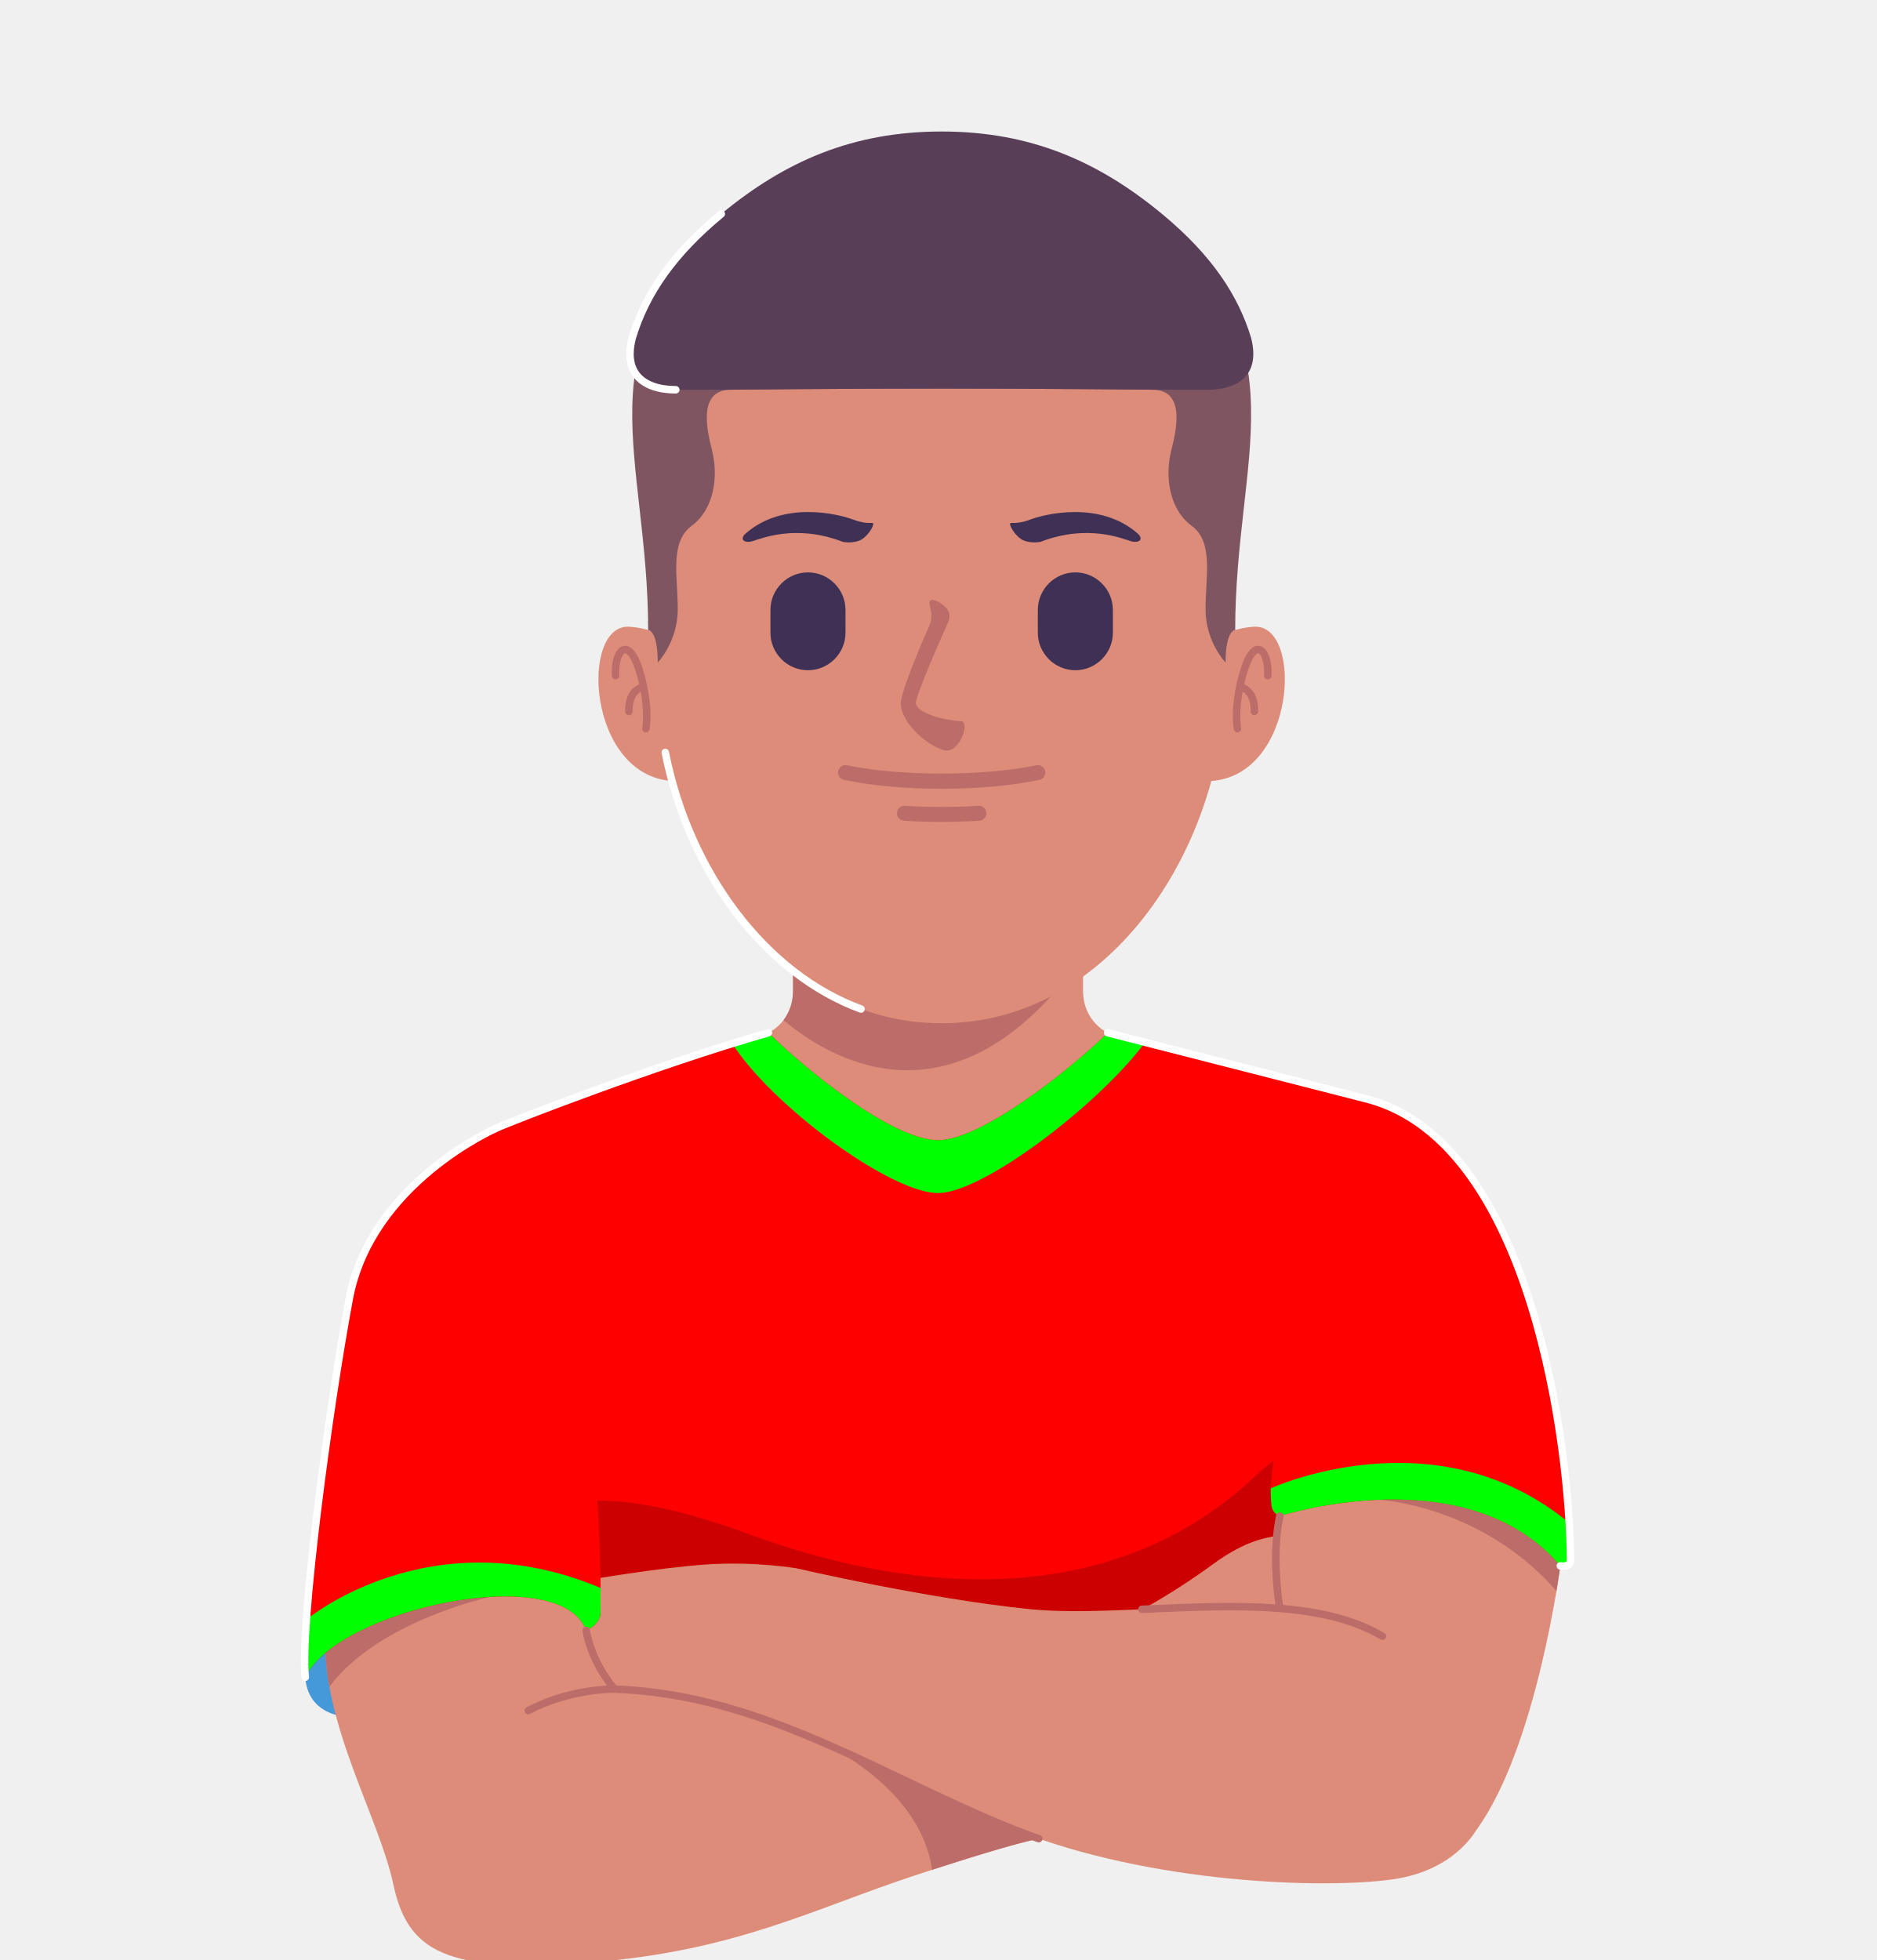
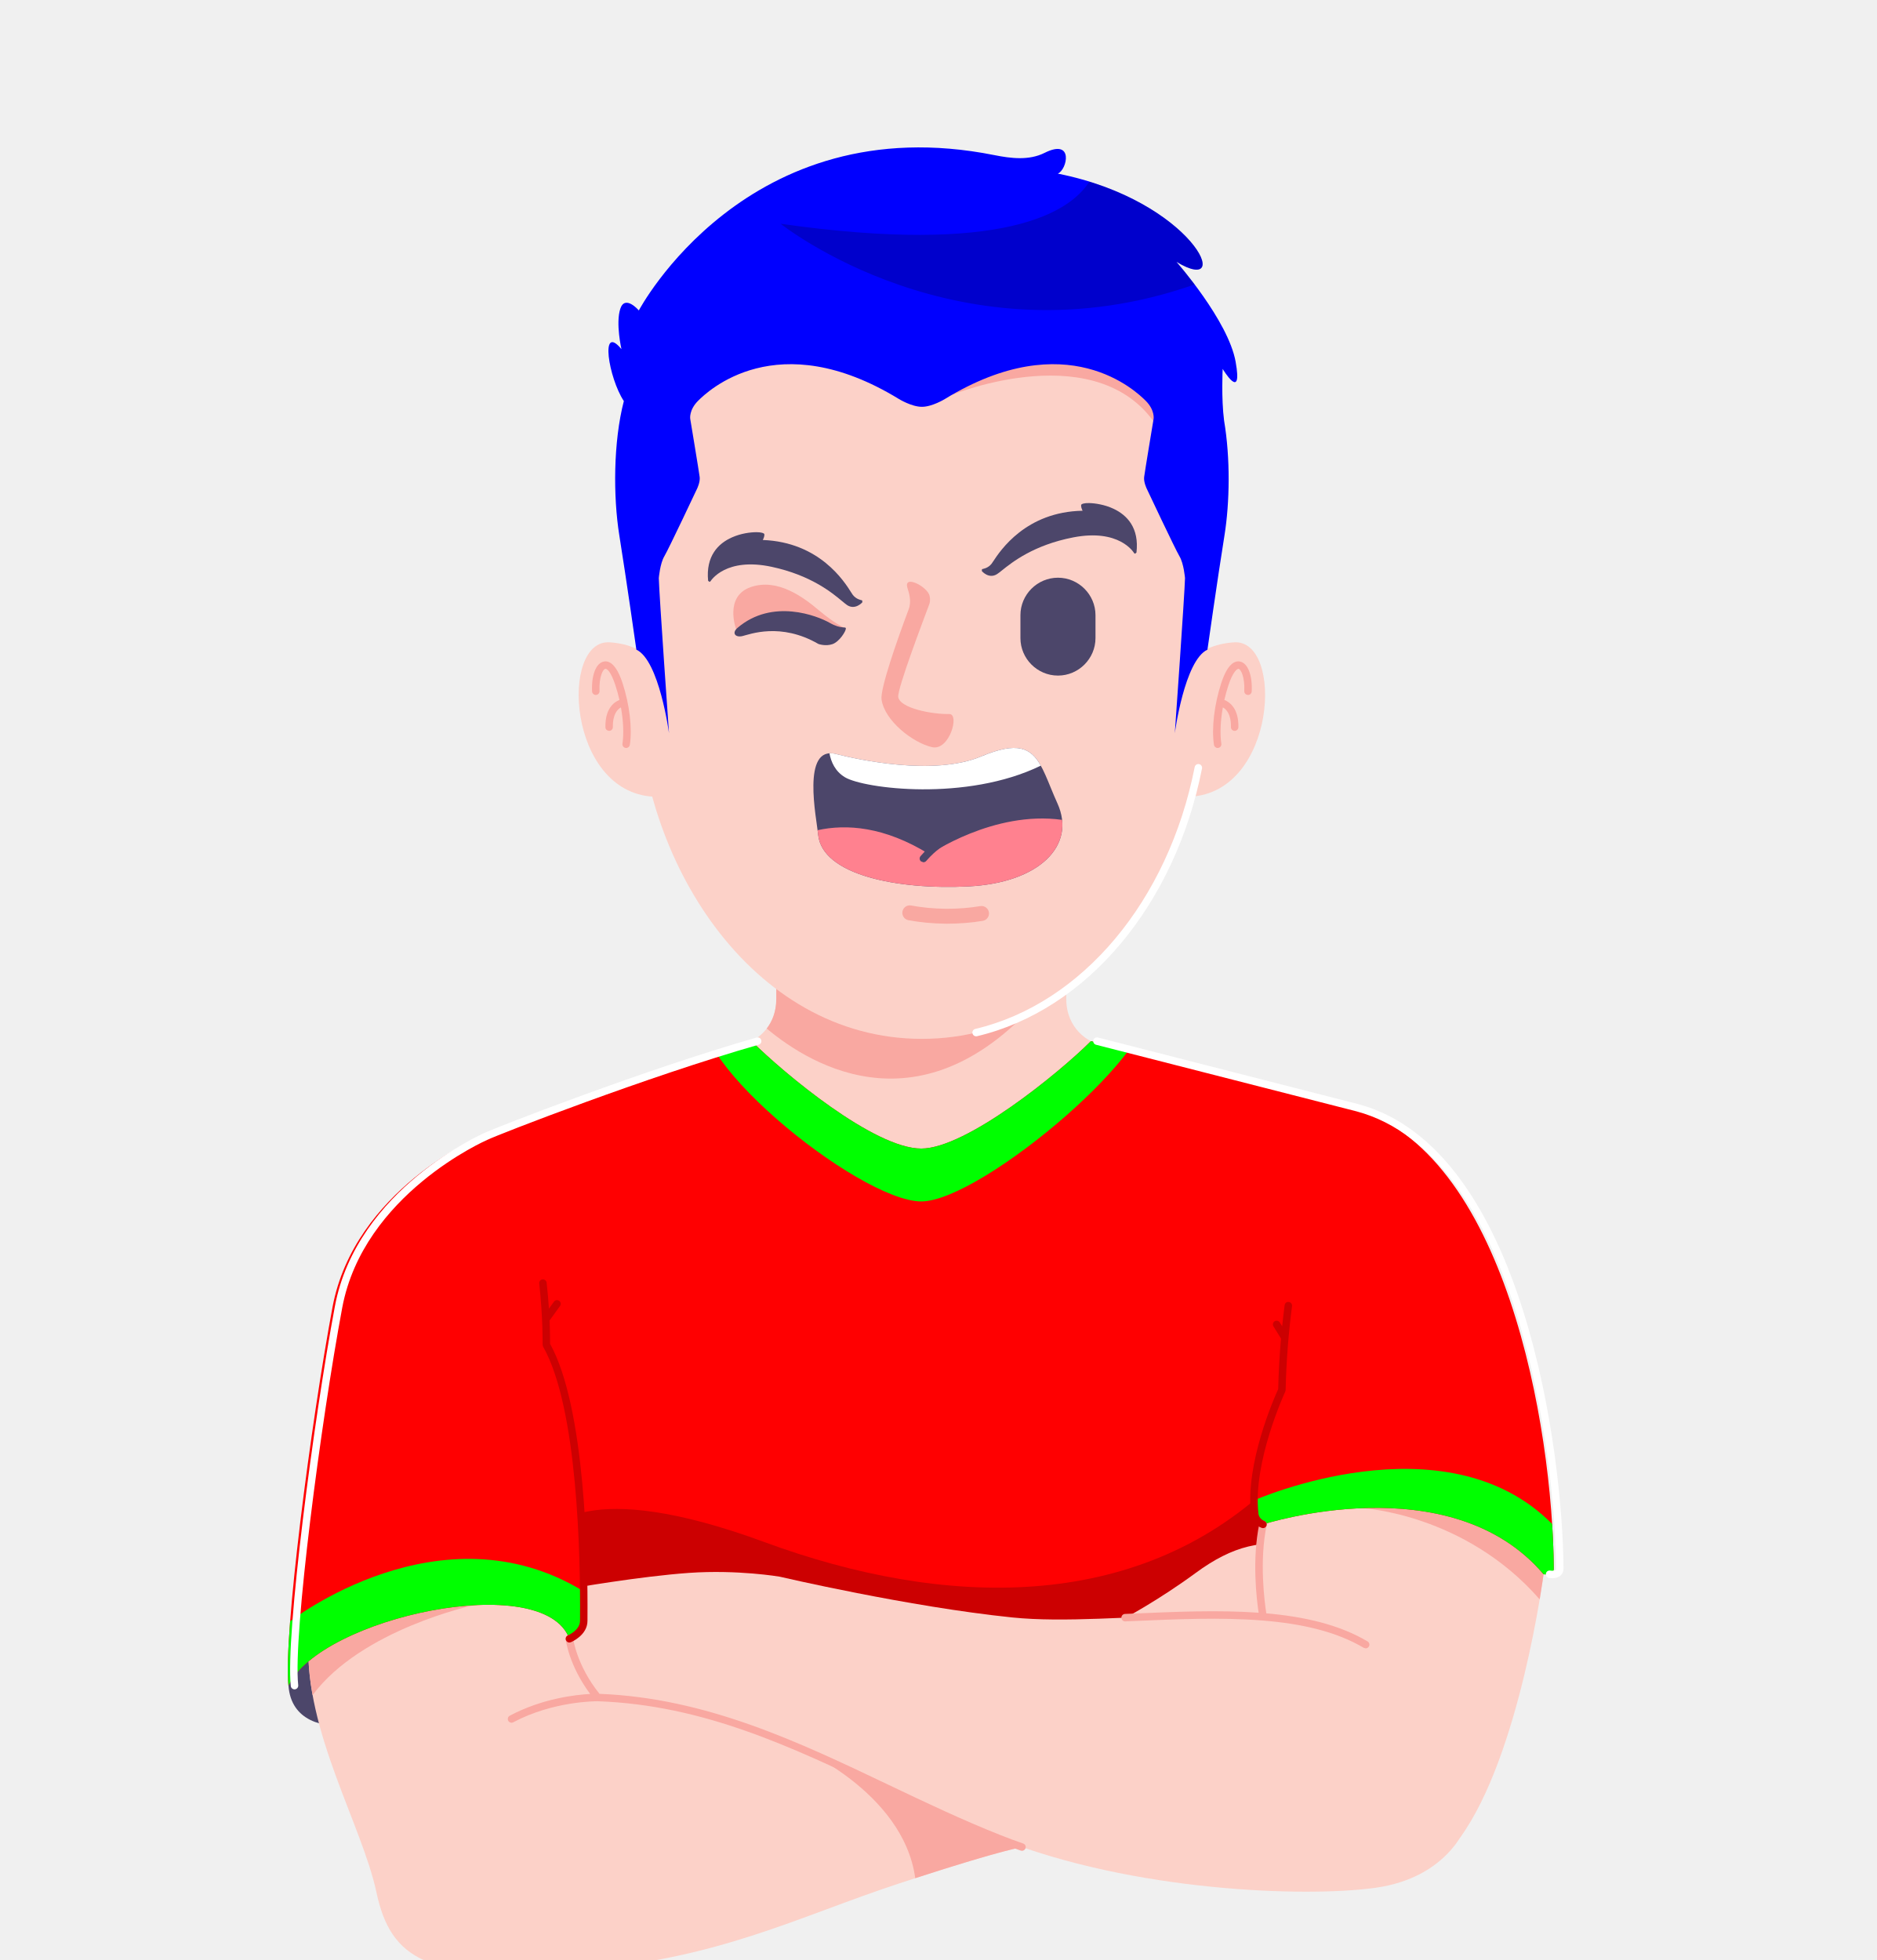
<svg xmlns="http://www.w3.org/2000/svg" width="224" height="234" viewBox="0 0 224 234" fill="none">
  <g clip-path="url(#clip0_1_1358)">
-     <path fill-rule="evenodd" clip-rule="evenodd" d="M94.677 143.292H129.295V126.677C131.427 125.969 133.675 125.108 133.675 125.108L132.239 123.299C132.239 123.299 129.295 122.009 129.295 118.248V86.269H94.677V118.248C94.677 122.009 91.732 123.299 91.732 123.299L90.296 125.108C90.296 125.108 92.541 125.969 94.677 126.677V143.292Z" fill="#DD8C79" />
-     <path fill-rule="evenodd" clip-rule="evenodd" d="M94.678 107.952V118.248C94.678 119.847 94.146 120.999 93.534 121.793C98.916 126.316 112.675 134.613 127.015 117.153L105.036 104.295C105.036 104.295 99.295 106.351 94.678 107.952Z" fill="#BC6D69" />
-     <path fill-rule="evenodd" clip-rule="evenodd" d="M43.534 204.993C40.66 205.297 36.743 204.5 36.444 200.243C36.143 195.983 40.522 195.735 40.606 195.867C40.689 195.997 43.716 201.411 43.716 201.523L43.534 204.993Z" fill="#4599D9" />
-     <path fill-rule="evenodd" clip-rule="evenodd" d="M59.279 134.677C60.656 134.011 78.59 127.048 91.732 123.299C95.57 127.128 106.354 136.124 111.984 136.124C117.348 136.124 128.402 127.128 132.239 123.299L163.339 131.253V193.032L162.31 204.865H64.18L59.279 134.677Z" fill="#FF0001" />
-     <path fill-rule="evenodd" clip-rule="evenodd" d="M75.689 204.865H64.18L62.693 183.573C63.347 182.395 63.758 181.68 63.758 181.68C63.758 181.68 67.629 175.139 89.214 183.095C110.803 191.051 133.53 191.487 149.654 176.4C165.775 161.316 163.042 195.445 162.099 195.445C161.156 195.445 121.556 200.163 116.464 201.105C113.422 201.667 92.466 203.847 75.689 204.865Z" fill="#CC0001" />
-     <path fill-rule="evenodd" clip-rule="evenodd" d="M95.084 187.236C95.084 187.236 90.079 186.377 84.263 186.783C78.448 187.189 70.2 188.631 70.2 188.631L67.27 193.545L70.336 203.1C70.336 203.1 73.716 204.588 75.383 203.461C77.049 202.333 95.579 192.373 95.084 187.236Z" fill="#DD8C79" />
-     <path fill-rule="evenodd" clip-rule="evenodd" d="M69.978 194.652C69.978 194.652 70.381 198.056 73.354 201.66L81.74 199.225L109.867 200.937L124.042 219.528C124.042 219.528 121.766 219.777 109.418 223.836C97.066 227.891 87.87 232.941 70.47 234.292C53.072 235.647 48.654 232.941 46.941 224.916C45.228 216.893 38.378 205.716 38.828 194.988C39.278 184.259 56.677 184.169 56.677 184.169C56.677 184.169 70.289 186.241 69.978 194.652Z" fill="#DD8C79" />
-     <path fill-rule="evenodd" clip-rule="evenodd" d="M111.651 203.277L124.042 219.528C124.042 219.528 121.995 219.753 111.267 223.232C109.832 212.804 96.983 207.492 96.983 207.492L110.18 202.933C110.683 203.045 111.172 203.16 111.651 203.277Z" fill="#BC6D69" />
-     <path fill-rule="evenodd" clip-rule="evenodd" d="M39.322 201.376C38.937 199.247 38.739 197.108 38.828 194.988C39.156 187.163 48.498 184.997 53.532 184.397L58.516 190.647C58.516 190.647 45.149 193.527 39.322 201.376Z" fill="#BC6D69" />
-     <path fill-rule="evenodd" clip-rule="evenodd" d="M133.124 194.085L136.382 192.127C136.382 192.127 140.335 190.028 144.752 186.783C149.171 183.537 152.866 182.636 157.555 183.717C162.243 184.8 163.339 190.3 163.339 190.3C163.339 190.3 160.17 198.412 157.284 197.06C154.399 195.707 133.124 194.085 133.124 194.085Z" fill="#DD8C79" />
-     <path fill-rule="evenodd" clip-rule="evenodd" d="M186.273 186.944C186.273 186.944 183.475 208.472 176.331 218.363L152.792 192.035C152.792 192.035 151.704 186.111 152.781 180.996C153.86 175.876 153.86 175.876 153.86 175.876C153.86 175.876 174.775 172.18 175.765 172.72C176.757 173.264 186.224 181.376 186.273 186.944Z" fill="#DD8C79" />
-     <path fill-rule="evenodd" clip-rule="evenodd" d="M186.274 186.944C186.274 186.944 186.126 188.079 185.812 189.943C176.858 179.691 164.64 179.056 164.64 179.056L168.462 173.472C172.255 172.907 175.396 172.519 175.766 172.72C176.758 173.264 186.224 181.376 186.274 186.944Z" fill="#BC6D69" />
-     <path fill-rule="evenodd" clip-rule="evenodd" d="M187.492 186.224C187.38 169.381 181.718 136.193 163.339 131.253C163.339 131.253 155.579 142.409 155.036 164.948C155.036 164.948 151.071 173.423 151.792 179.732C151.792 179.732 151.836 180.633 152.782 180.996C152.782 180.996 175.094 173.783 186.274 186.944C186.274 186.944 187.512 187.192 187.492 186.224Z" fill="#FF0001" />
-     <path fill-rule="evenodd" clip-rule="evenodd" d="M187.492 186.224C187.482 184.863 187.438 183.389 187.352 181.836C171.404 168.629 151.73 177.68 151.708 177.691C151.691 178.388 151.716 179.072 151.792 179.732C151.792 179.732 151.836 180.633 152.782 180.996C152.782 180.996 175.094 173.783 186.272 186.944C186.272 186.944 187.512 187.192 187.492 186.224Z" fill="#00FF00" />
-     <path fill-rule="evenodd" clip-rule="evenodd" d="M59.279 134.677C59.279 134.677 44.316 141.068 41.7 155.043C39.087 169.015 35.813 194.381 36.444 200.243C40.279 192.103 66.922 186.339 69.978 194.652C69.978 194.652 71.691 193.953 71.691 192.511C71.691 191.068 72.092 168.116 67.225 159.553C67.225 159.553 67.588 139.545 59.279 134.677Z" fill="#FF0001" />
-     <path fill-rule="evenodd" clip-rule="evenodd" d="M36.581 193.363C36.362 196.453 36.297 198.877 36.444 200.243C40.279 192.103 66.922 186.339 69.978 194.652C69.978 194.652 71.691 193.953 71.691 192.511C71.691 192.235 71.704 191.175 71.694 189.584C51.345 181.008 36.592 193.355 36.581 193.363Z" fill="#00FF00" />
-     <path fill-rule="evenodd" clip-rule="evenodd" d="M95.084 187.236C95.084 187.236 110.498 190.84 122.848 192.105C135.198 193.365 154.402 189.039 165.039 195.349C175.678 201.66 177.842 209.863 177.842 213.56C177.842 217.256 174.594 223.207 166.211 224.379C157.827 225.551 137.274 224.829 121.315 218.517C105.359 212.207 91.295 202.289 73.354 201.66L95.084 187.236Z" fill="#DD8C79" />
-     <path d="M165.039 195.795L164.811 195.732C161.501 193.769 157.364 192.852 152.836 192.477L152.675 192.464C147.796 192.072 142.472 192.307 137.241 192.536L136.341 192.576C136.044 192.56 135.887 192.395 135.875 192.149C135.865 191.901 136.056 191.696 136.303 191.684L137.203 191.647C142.292 191.424 147.465 191.196 152.259 191.54C152.016 189.915 151.447 185.175 152.347 180.901C152.396 180.664 152.632 180.508 152.875 180.557C153.115 180.611 153.268 180.847 153.219 181.087C152.317 185.364 152.968 190.287 153.172 191.611C157.719 192.008 161.885 192.959 165.265 194.965C165.476 195.092 165.547 195.365 165.421 195.576C165.339 195.716 165.191 195.795 165.039 195.795ZM124.011 219.961L123.864 219.939C122.948 219.62 122.041 219.284 121.151 218.931C116.537 217.108 112.024 214.953 107.657 212.871C96.529 207.563 86.019 202.552 73.344 202.105C73.215 202.087 68.081 202.063 63.278 204.617C63.064 204.732 62.792 204.653 62.676 204.433C62.56 204.217 62.643 203.947 62.86 203.832C66.731 201.775 70.714 201.331 72.459 201.236C69.934 197.849 69.552 194.839 69.537 194.704C69.507 194.459 69.681 194.239 69.925 194.209C70.161 194.168 70.391 194.355 70.42 194.599C70.423 194.631 70.84 197.829 73.573 201.221C86.348 201.723 97.375 206.981 108.041 212.067C112.393 214.144 116.893 216.289 121.479 218.104C122.359 218.452 123.252 218.781 124.156 219.096C124.388 219.176 124.511 219.431 124.432 219.663C124.367 219.847 124.196 219.961 124.011 219.961Z" fill="#BC6D69" />
-     <path fill-rule="evenodd" clip-rule="evenodd" d="M87.415 124.588C89.024 127.097 91.662 129.916 94.678 132.557C100.706 137.847 108.23 142.436 111.984 142.436C115.62 142.436 123.099 137.624 129.295 132.18C132.239 129.595 134.894 126.867 136.708 124.441L132.239 123.299C128.402 127.128 117.348 136.125 111.984 136.125C106.354 136.125 95.57 127.128 91.732 123.299C90.339 123.696 88.891 124.129 87.415 124.588Z" fill="#00FF00" />
-     <path fill-rule="evenodd" clip-rule="evenodd" d="M80.378 93.251C70.058 92.715 69.185 74.423 75.143 74.825C80.107 75.16 81.146 78.324 81.475 79.652C81.803 80.977 80.378 93.251 80.378 93.251Z" fill="#DD8C79" />
-     <path fill-rule="evenodd" clip-rule="evenodd" d="M144.448 93.251C154.77 92.715 155.64 74.423 149.683 74.825C144.722 75.16 143.683 78.324 143.352 79.652C143.024 80.977 144.448 93.251 144.448 93.251Z" fill="#DD8C79" />
-     <path fill-rule="evenodd" clip-rule="evenodd" d="M146.311 57.439V80.849C146.311 100.581 132.863 122.165 112.418 122.165C91.972 122.165 78.522 100.581 78.522 80.849V57.439C78.522 12.896 146.311 12.896 146.311 57.439Z" fill="#DD8C79" />
-     <path fill-rule="evenodd" clip-rule="evenodd" d="M128.375 68.336H128.378C130.84 68.336 132.856 70.352 132.856 72.816V75.54C132.856 78.003 130.84 80.019 128.378 80.019H128.375C125.912 80.019 123.898 78.003 123.898 75.54V72.816C123.898 70.352 125.912 68.336 128.375 68.336Z" fill="#3E3155" />
-     <path fill-rule="evenodd" clip-rule="evenodd" d="M96.459 68.336H96.456C93.992 68.336 91.976 70.352 91.976 72.816V75.54C91.976 78.003 93.992 80.019 96.456 80.019H96.459C98.92 80.019 100.936 78.003 100.936 75.54V72.816C100.936 70.352 98.92 68.336 96.459 68.336Z" fill="#3E3155" />
-     <path fill-rule="evenodd" clip-rule="evenodd" d="M113.323 73.251C113.378 73.557 113.356 73.888 113.252 74.128C112.519 75.805 109.306 82.999 109.336 83.951C109.451 85.177 112.891 86.035 114.734 86.097C115.872 86.139 114.53 90.097 112.668 89.557C110.683 88.985 107.744 86.48 107.53 84.131C107.423 83 109.491 77.98 110.984 74.597C111.367 73.727 111.131 72.844 110.987 72.267C110.62 70.753 113.148 72.24 113.323 73.251Z" fill="#BC6D69" />
-     <path d="M147.723 87.437C147.506 87.437 147.315 87.279 147.282 87.057C146.984 85.072 147.318 82.256 148.148 79.708C148.912 77.368 149.784 77.003 150.378 77.115C151.312 77.287 151.88 78.719 151.791 80.677C151.782 80.925 151.56 81.143 151.326 81.104C151.08 81.092 150.89 80.885 150.902 80.639C150.976 78.973 150.504 78.045 150.219 77.993C150.091 77.933 149.554 78.276 148.996 79.984C148.812 80.545 148.656 81.123 148.526 81.704C149.178 81.965 150.243 82.732 150.199 84.956C150.195 85.201 149.948 85.381 149.746 85.393C149.5 85.389 149.303 85.185 149.307 84.941C149.339 83.393 148.752 82.811 148.346 82.589C148.06 84.188 147.987 85.744 148.164 86.925C148.2 87.169 148.032 87.395 147.79 87.433L147.723 87.437Z" fill="#BC6D69" />
-     <path d="M77.11 87.437L77.043 87.433C76.799 87.395 76.632 87.169 76.67 86.925C76.847 85.744 76.771 84.191 76.488 82.592C76.078 82.816 75.495 83.4 75.524 84.941C75.529 85.185 75.333 85.389 75.088 85.393C74.83 85.389 74.638 85.203 74.633 84.956C74.59 82.732 75.656 81.965 76.308 81.704C76.177 81.123 76.019 80.545 75.837 79.985C75.279 78.276 74.723 77.933 74.614 77.993C74.328 78.045 73.857 78.973 73.931 80.639C73.943 80.885 73.753 81.092 73.505 81.104C73.282 81.133 73.053 80.925 73.042 80.677C72.954 78.719 73.52 77.287 74.454 77.115C75.053 77.003 75.92 77.368 76.684 79.709C77.515 82.256 77.847 85.072 77.549 87.057C77.517 87.279 77.327 87.437 77.11 87.437Z" fill="#BC6D69" />
-     <path d="M112.418 94.172C108.135 94.172 104.099 93.804 100.748 93.105C100.266 93.005 99.956 92.533 100.058 92.053C100.156 91.571 100.626 91.256 101.111 91.363C107.487 92.688 117.346 92.688 123.722 91.363C124.2 91.256 124.675 91.571 124.776 92.053C124.875 92.533 124.567 93.005 124.086 93.105C120.735 93.804 116.698 94.172 112.418 94.172Z" fill="#BC6D69" />
-     <path d="M112.418 98.125C110.894 98.125 109.378 98.076 107.91 97.983C107.418 97.949 107.044 97.527 107.078 97.035C107.11 96.543 107.539 96.167 108.024 96.204C110.888 96.387 113.95 96.387 116.808 96.204C117.295 96.163 117.724 96.543 117.755 97.035C117.787 97.527 117.416 97.949 116.924 97.983C115.456 98.076 113.94 98.125 112.418 98.125Z" fill="#BC6D69" />
-     <path fill-rule="evenodd" clip-rule="evenodd" d="M112.418 17.647C122.679 17.647 130.53 20.987 137.87 26.863C155.694 41.136 147.459 54.341 147.459 75.224C147.459 75.224 146.31 75.173 146.31 79.1C146.31 79.1 143.92 76.636 143.92 72.724C143.92 68.811 144.91 64.733 142.263 62.776C139.615 60.823 139.014 56.948 139.846 53.687C140.432 51.385 141.574 46.524 137.548 46.524C136.864 46.524 124.455 46.385 112.418 46.388C100.378 46.385 87.97 46.524 87.284 46.524C83.258 46.524 84.399 51.385 84.987 53.687C85.818 56.948 85.216 60.823 82.571 62.776C79.923 64.733 80.912 68.811 80.912 72.724C80.912 76.636 78.522 79.1 78.522 79.1C78.522 75.173 77.376 75.224 77.376 75.224C77.376 54.341 69.14 41.136 86.964 26.863C94.303 20.987 102.154 17.647 112.418 17.647Z" fill="#7F5562" />
-     <path fill-rule="evenodd" clip-rule="evenodd" d="M112.417 15.7C123.023 15.7 131.138 19.264 138.723 25.54C144.706 30.491 147.847 35.321 149.361 40.349C150.519 44.871 147.669 46.533 144.153 46.533H138.406H138.399H138.393H138.391C137.683 46.533 124.86 46.385 112.417 46.388C99.974 46.385 87.148 46.533 86.44 46.533H86.435H86.427H80.677C77.161 46.533 74.313 44.871 75.471 40.349C76.984 35.321 80.126 30.491 86.108 25.54C93.696 19.264 101.809 15.7 112.417 15.7Z" fill="#593E58" />
-     <path fill-rule="evenodd" clip-rule="evenodd" d="M124.235 64.685C124.235 64.685 123.208 64.912 122.26 64.548C121.315 64.183 120.536 62.849 120.585 62.544C120.635 62.236 121.145 62.724 122.953 62.04C124.732 61.365 131.3 59.741 135.812 63.691C136.588 64.371 135.995 64.896 135.013 64.612C134.029 64.333 129.848 62.513 124.235 64.685Z" fill="#3E3155" />
-     <path fill-rule="evenodd" clip-rule="evenodd" d="M100.596 64.685C100.596 64.685 101.626 64.912 102.572 64.548C103.519 64.183 104.295 62.849 104.247 62.544C104.198 62.236 103.688 62.724 101.879 62.04C100.102 61.365 93.534 59.741 89.022 63.691C88.243 64.371 88.839 64.896 89.82 64.612C90.803 64.333 94.984 62.513 100.596 64.685Z" fill="#3E3155" />
-     <path d="M80.677 46.98C78.365 46.98 76.626 46.311 75.643 45.045C74.727 43.865 74.524 42.248 75.039 40.239C76.716 34.673 80.14 29.899 85.826 25.196C86.011 25.04 86.295 25.065 86.452 25.256C86.608 25.445 86.583 25.727 86.392 25.883C80.851 30.469 77.516 35.107 75.896 40.479C75.46 42.189 75.608 43.548 76.347 44.497C77.141 45.523 78.68 46.088 80.677 46.088C80.921 46.088 81.123 46.287 81.123 46.533C81.123 46.779 80.921 46.98 80.677 46.98ZM102.79 120.913L102.636 120.887C91.163 116.691 81.877 104.536 78.983 89.92C78.935 89.677 79.091 89.444 79.334 89.395C79.578 89.344 79.809 89.504 79.858 89.745C82.694 104.064 91.755 115.959 102.943 120.049C103.174 120.133 103.292 120.389 103.207 120.62C103.14 120.801 102.972 120.913 102.79 120.913Z" fill="white" />
-     <path d="M186.598 187.417C186.386 187.417 186.223 187.389 186.187 187.381C185.946 187.333 185.79 187.1 185.838 186.86C185.884 186.617 186.12 186.461 186.36 186.507C186.544 186.543 186.868 186.537 186.987 186.439C187.004 186.423 187.05 186.384 187.047 186.232C186.958 172.813 182.503 136.863 163.224 131.68L132.128 123.731C131.89 123.669 131.747 123.427 131.807 123.188C131.867 122.949 132.104 122.811 132.35 122.867L163.45 130.82C183.271 136.148 187.847 172.617 187.938 186.223C187.948 186.693 187.738 186.972 187.559 187.12C187.268 187.363 186.888 187.417 186.598 187.417ZM36.444 200.687C36.219 200.687 36.027 200.516 36 200.289C35.352 194.264 38.721 168.548 41.264 154.959C43.891 140.915 58.952 134.333 59.103 134.269C60.471 133.607 78.352 126.651 91.611 122.871C91.841 122.804 92.091 122.939 92.162 123.177C92.23 123.412 92.091 123.66 91.855 123.727C78.641 127.493 60.85 134.412 59.473 135.079C59.305 135.151 44.677 141.553 42.138 155.123C39.607 168.663 36.246 194.24 36.887 200.193C36.913 200.439 36.736 200.657 36.493 200.684L36.444 200.687Z" fill="white" />
+     <path fill-rule="evenodd" clip-rule="evenodd" d="M41.534 205.995C38.656 206.298 34.74 205.5 34.44 201.242C34.143 196.984 38.521 196.734 38.604 196.866C38.687 196.998 41.714 202.41 41.714 202.523L41.534 205.995Z" fill="#4C466A" />
+     <path fill-rule="evenodd" clip-rule="evenodd" d="M92.675 144.293H127.292V127.676C129.424 126.971 131.673 126.109 131.673 126.109L130.235 124.299C130.235 124.299 127.292 123.009 127.292 119.248V87.271H92.675V119.248C92.675 123.009 89.731 124.299 89.731 124.299L88.293 126.109C88.293 126.109 90.541 126.971 92.675 127.676V144.293Z" fill="#FCD1C8" />
+     <path fill-rule="evenodd" clip-rule="evenodd" d="M92.673 108.952V119.248C92.673 120.846 92.143 121.999 91.531 122.793C96.915 127.315 110.672 135.613 125.013 118.153L103.035 105.296C103.035 105.296 97.292 107.351 92.673 108.952Z" fill="#F9A8A1" />
+     <path fill-rule="evenodd" clip-rule="evenodd" d="M57.276 135.679C58.654 135.012 76.588 128.047 89.731 124.299C93.565 128.127 104.352 137.124 109.981 137.124C115.345 137.124 126.401 128.127 130.235 124.299L161.337 132.252V194.032L160.307 205.867H62.177L57.276 135.679Z" fill="#FF0001" />
+     <path fill-rule="evenodd" clip-rule="evenodd" d="M161.337 174.58V194.032L161.099 196.76C151.608 197.831 122.763 201.309 118.469 202.104C115.427 202.667 94.472 204.845 77.695 205.867H62.177L61.155 191.236C63.498 186.611 65.763 182.679 65.763 182.679C65.763 182.679 69.635 176.139 91.221 184.093C112.807 192.049 135.535 192.485 151.659 177.4C156.263 173.092 159.328 172.802 161.337 174.58Z" fill="#CC0001" />
+     <path fill-rule="evenodd" clip-rule="evenodd" d="M93.08 188.236C93.08 188.236 88.076 187.378 82.26 187.783C76.445 188.19 68.198 189.631 68.198 189.631L65.268 194.544L68.333 204.102C68.333 204.102 71.714 205.588 73.381 204.46C75.049 203.334 93.575 193.374 93.08 188.236Z" fill="#FCD1C8" />
+     <path fill-rule="evenodd" clip-rule="evenodd" d="M67.974 195.651C67.974 195.651 68.379 199.055 71.354 202.662L79.737 200.224L107.863 201.938L122.039 220.528C122.039 220.528 119.764 220.778 107.415 224.835C95.063 228.892 85.867 233.94 68.469 235.294C51.07 236.646 46.651 233.94 44.939 225.918C43.224 217.892 36.375 206.716 36.825 195.988C37.276 185.26 54.675 185.168 54.675 185.168C54.675 185.168 68.287 187.242 67.974 195.651Z" fill="#FCD1C8" />
+     <path fill-rule="evenodd" clip-rule="evenodd" d="M109.647 204.278L122.039 220.528C122.039 220.528 119.995 220.755 109.264 224.231C107.831 213.804 94.979 208.492 94.979 208.492L108.18 203.932C108.679 204.046 109.169 204.162 109.647 204.278Z" fill="#F9A8A1" />
+     <path fill-rule="evenodd" clip-rule="evenodd" d="M37.318 202.376C36.932 200.247 36.737 198.11 36.825 195.988C37.154 188.164 46.495 185.998 51.53 185.398L56.513 191.647C56.513 191.647 43.146 194.527 37.318 202.376Z" fill="#F9A8A1" />
+     <path fill-rule="evenodd" clip-rule="evenodd" d="M131.12 195.085L134.379 193.127C134.379 193.127 138.333 191.028 142.751 187.783C147.167 184.538 150.861 183.636 155.552 184.719C160.24 185.799 161.337 191.299 161.337 191.299C161.337 191.299 158.167 199.411 155.281 198.059C152.397 196.708 131.12 195.085 131.12 195.085Z" fill="#FCD1C8" />
+     <path fill-rule="evenodd" clip-rule="evenodd" d="M184.271 187.944C184.271 187.944 181.473 209.474 174.328 219.364L150.789 193.034C150.789 193.034 149.703 187.111 150.779 181.995C151.857 176.878 151.857 176.878 151.857 176.878C151.857 176.878 172.772 173.179 173.763 173.722C174.755 174.263 184.221 182.375 184.271 187.944Z" fill="#FCD1C8" />
+     <path fill-rule="evenodd" clip-rule="evenodd" d="M184.271 187.944C184.271 187.944 184.123 189.078 183.809 190.943C174.855 180.69 162.639 180.055 162.639 180.055L166.459 174.471C170.252 173.907 173.395 173.519 173.763 173.722C174.755 174.263 184.221 182.375 184.271 187.944Z" fill="#F9A8A1" />
+     <path fill-rule="evenodd" clip-rule="evenodd" d="M185.491 187.224C185.377 170.382 179.716 137.192 161.337 132.252C161.337 132.252 153.576 143.411 153.033 165.947C153.033 165.947 149.068 174.423 149.789 180.732C149.789 180.732 149.833 181.634 150.779 181.995C150.779 181.995 173.092 174.782 184.271 187.944C184.271 187.944 185.511 188.192 185.491 187.224Z" fill="#FF0001" />
+     <path fill-rule="evenodd" clip-rule="evenodd" d="M185.491 187.224C185.479 185.604 185.417 183.83 185.297 181.944C172.503 169.03 149.724 179.119 149.7 179.128C149.703 179.674 149.729 180.211 149.789 180.732C149.789 180.732 149.833 181.634 150.779 181.995C150.779 181.995 173.092 174.782 184.271 187.944C184.271 187.944 185.511 188.192 185.491 187.224Z" fill="#00FF00" />
+     <path fill-rule="evenodd" clip-rule="evenodd" d="M57.276 135.679C57.276 135.679 42.314 142.068 39.699 156.042C37.083 170.014 33.81 195.383 34.44 201.242C38.275 193.104 64.92 187.34 67.974 195.651C67.974 195.651 69.687 194.952 69.687 193.51C69.687 192.067 70.09 169.116 65.221 160.555C65.221 160.555 65.586 140.547 57.276 135.679Z" fill="#FF0001" />
+     <path fill-rule="evenodd" clip-rule="evenodd" d="M34.636 193.564C34.371 197.036 34.281 199.763 34.44 201.242C38.275 193.102 64.92 187.34 67.974 195.651C67.974 195.651 69.688 194.952 69.688 193.51C69.688 193.203 69.706 191.912 69.688 189.994C52.591 179.518 34.636 193.564 34.636 193.564Z" fill="#00FF00" />
+     <path fill-rule="evenodd" clip-rule="evenodd" d="M93.08 188.236C93.08 188.236 108.495 191.84 120.847 193.104C133.196 194.367 152.399 190.039 163.036 196.348C173.675 202.662 175.837 210.864 175.837 214.559C175.837 218.255 172.591 224.206 164.208 225.379C155.823 226.55 135.271 225.83 119.313 219.518C103.357 213.208 89.295 203.29 71.354 202.662L93.08 188.236Z" fill="#FCD1C8" />
+     <path d="M163.036 196.794L162.809 196.731C159.5 194.77 155.361 193.851 150.832 193.478L150.675 193.466C145.795 193.075 140.473 193.308 135.24 193.536L134.339 193.575H134.317C134.081 193.575 133.884 193.39 133.872 193.15C133.863 192.903 134.053 192.695 134.3 192.684L135.2 192.646C140.288 192.424 145.464 192.2 150.257 192.539C150.013 190.915 149.445 186.175 150.344 181.903C150.393 181.664 150.631 181.506 150.871 181.559C151.112 181.61 151.265 181.846 151.215 182.087C150.315 186.364 150.967 191.288 151.172 192.611C155.716 193.01 159.883 193.96 163.263 195.966C163.473 196.091 163.544 196.364 163.419 196.575C163.336 196.716 163.189 196.794 163.036 196.794ZM122.008 220.963L121.861 220.939C120.945 220.619 120.039 220.284 119.148 219.932C114.533 218.107 110.019 215.954 105.652 213.872C94.525 208.564 84.015 203.552 71.342 203.107C71.194 203.11 66.07 203.07 61.276 205.618C61.062 205.734 60.791 205.654 60.675 205.435C60.558 205.216 60.641 204.947 60.858 204.834C64.728 202.774 68.711 202.332 70.456 202.238C67.932 198.85 67.549 195.839 67.534 195.706C67.503 195.46 67.677 195.239 67.922 195.211C68.167 195.179 68.388 195.354 68.417 195.599C68.42 195.63 68.838 198.83 71.57 202.223C84.345 202.722 95.369 207.982 106.035 213.067C110.388 215.143 114.891 217.288 119.476 219.104C120.357 219.452 121.251 219.783 122.153 220.096C122.385 220.176 122.508 220.432 122.428 220.664C122.364 220.847 122.192 220.963 122.008 220.963Z" fill="#F9A8A1" />
+     <path d="M67.974 196.098C67.801 196.098 67.635 195.994 67.564 195.822C67.47 195.594 67.578 195.334 67.805 195.239C67.82 195.234 69.242 194.631 69.242 193.51L69.245 193.187C69.298 185.871 68.979 168.063 64.835 160.774L64.776 160.546C64.776 160.512 64.828 157.312 64.372 153.231C64.346 152.987 64.523 152.767 64.767 152.738C65.005 152.726 65.232 152.888 65.259 153.132C65.383 154.246 65.471 155.295 65.531 156.236L66.133 155.402C66.276 155.2 66.555 155.156 66.753 155.302C66.953 155.444 66.998 155.723 66.854 155.923L65.608 157.651C65.67 159.088 65.67 160.102 65.668 160.44C69.864 167.979 70.19 185.84 70.134 193.195L70.133 193.51C70.133 195.232 68.224 196.031 68.143 196.064L67.974 196.098Z" fill="#CC0001" />
+     <path fill-rule="evenodd" clip-rule="evenodd" d="M85.411 125.588C87.02 128.097 89.661 130.916 92.673 133.557C98.703 138.847 106.228 143.436 109.981 143.436C113.617 143.436 121.095 138.624 127.292 133.182C130.235 130.595 132.891 127.865 134.705 125.443L130.235 124.299C126.401 128.127 115.345 137.124 109.981 137.124C104.352 137.124 93.565 128.127 89.731 124.299C88.336 124.697 86.888 125.129 85.411 125.588Z" fill="#00FF00" />
+     <path d="M150.779 182.44L150.621 182.411C149.416 181.952 149.347 180.803 149.344 180.755C148.648 174.687 152.151 166.804 152.591 165.844C152.641 163.808 152.752 161.788 152.927 159.81L152.027 158.353C151.896 158.143 151.961 157.87 152.171 157.739C152.383 157.614 152.653 157.676 152.784 157.885L153.065 158.34C153.153 157.492 153.252 156.652 153.361 155.82C153.393 155.579 153.593 155.4 153.861 155.438C154.104 155.471 154.276 155.695 154.245 155.939C153.819 159.163 153.561 162.534 153.48 165.959L153.437 166.138C153.399 166.222 149.533 174.572 150.232 180.682C150.237 180.771 150.299 181.334 150.937 181.579C151.169 181.667 151.283 181.924 151.195 182.153C151.128 182.332 150.959 182.44 150.779 182.44Z" fill="#CC0001" />
+     <path fill-rule="evenodd" clip-rule="evenodd" d="M143.951 59.301V82.713C143.951 102.444 130.503 124.028 110.059 124.028C89.612 124.028 76.164 102.444 76.164 82.713V59.301C76.164 14.76 143.951 14.76 143.951 59.301Z" fill="#FCD1C8" />
+     <path fill-rule="evenodd" clip-rule="evenodd" d="M119.5 39.728L113.631 47.145C113.631 47.145 131.475 39.823 138.357 51.279C145.24 62.733 139.207 43.216 137.367 41.895C135.528 40.576 119.5 39.728 119.5 39.728Z" fill="#F9A8A1" />
+     <path fill-rule="evenodd" clip-rule="evenodd" d="M99.771 75.461C99.913 75.487 100.688 74.901 100.688 74.901C100.688 74.901 99.56 74.38 97.767 72.869C95.976 71.361 92.864 68.98 89.636 70.088C86.407 71.195 87.88 75.123 87.88 75.123C87.88 75.123 92.981 72.187 99.771 75.461Z" fill="#F9A8A1" />
+     <path fill-rule="evenodd" clip-rule="evenodd" d="M78.02 95.113C67.698 94.577 66.826 76.284 72.786 76.687C77.748 77.02 78.787 80.184 79.116 81.512C79.445 82.84 78.02 95.113 78.02 95.113Z" fill="#FCD1C8" />
+     <path fill-rule="evenodd" clip-rule="evenodd" d="M142.091 95.113C152.412 94.577 153.284 76.284 147.323 76.687C142.361 77.02 141.323 80.184 140.993 81.512C140.665 82.84 142.091 95.113 142.091 95.113Z" fill="#FCD1C8" />
+     <path fill-rule="evenodd" clip-rule="evenodd" d="M126.3 68.971H126.303C128.764 68.971 130.781 70.987 130.781 73.449V76.175C130.781 78.639 128.764 80.656 126.303 80.656H126.3C123.836 80.656 121.82 78.639 121.82 76.175V73.449C121.82 70.987 123.836 68.971 126.3 68.971Z" fill="#4C466A" />
+     <path fill-rule="evenodd" clip-rule="evenodd" d="M110.975 71.135C111.052 71.471 111.049 71.839 110.951 72.107C110.245 74.005 107.136 82.159 107.229 83.208C107.432 84.556 111.287 85.291 113.327 85.247C114.591 85.223 113.352 89.68 111.259 89.2C109.028 88.689 105.625 86.103 105.241 83.52C105.057 82.276 107.029 76.599 108.472 72.765C108.844 71.781 108.527 70.819 108.331 70.189C107.831 68.54 110.719 70.027 110.975 71.135Z" fill="#F9A8A1" />
+     <path d="M145.364 89.299C145.148 89.299 144.959 89.14 144.924 88.919C144.627 86.936 144.959 84.119 145.789 81.569C146.553 79.228 147.415 78.867 148.021 78.979C148.953 79.148 149.523 80.581 149.432 82.541C149.421 82.787 149.2 82.997 148.969 82.967C148.721 82.955 148.531 82.748 148.544 82.503C148.619 80.836 148.145 79.907 147.86 79.853C147.729 79.821 147.193 80.14 146.639 81.847C146.455 82.407 146.297 82.985 146.165 83.565C146.817 83.828 147.883 84.595 147.841 86.82C147.836 87.061 147.637 87.256 147.395 87.256H147.385C147.14 87.252 146.944 87.048 146.949 86.801C146.979 85.256 146.393 84.671 145.987 84.452C145.701 86.051 145.628 87.607 145.805 88.787C145.844 89.031 145.675 89.257 145.432 89.293L145.364 89.299Z" fill="#F9A8A1" />
+     <path d="M74.753 89.299L74.685 89.293C74.443 89.257 74.273 89.031 74.311 88.787C74.487 87.607 74.414 86.051 74.129 84.455C73.721 84.675 73.138 85.261 73.167 86.801C73.172 87.048 72.975 87.252 72.729 87.256C72.442 87.231 72.281 87.063 72.276 86.82C72.232 84.595 73.298 83.828 73.951 83.565C73.818 82.985 73.662 82.407 73.479 81.847C72.925 80.152 72.453 79.812 72.255 79.853C71.97 79.907 71.497 80.836 71.573 82.503C71.583 82.748 71.393 82.955 71.147 82.967C70.922 82.989 70.693 82.787 70.682 82.541C70.595 80.58 71.162 79.148 72.097 78.979C72.688 78.859 73.563 79.233 74.326 81.569C75.156 84.117 75.49 86.935 75.193 88.919C75.159 89.14 74.969 89.299 74.753 89.299Z" fill="#F9A8A1" />
+     <path fill-rule="evenodd" clip-rule="evenodd" d="M97.701 76.881C97.701 76.881 98.545 77.189 99.377 76.903C100.211 76.616 100.991 75.351 100.979 75.041C100.968 74.732 100.491 75.179 99.033 74.351C97.601 73.536 92.224 71.391 88.049 74.955C87.329 75.572 87.78 76.143 88.633 75.94C89.487 75.74 93.183 74.265 97.701 76.881Z" fill="#4C466A" />
+     <path fill-rule="evenodd" clip-rule="evenodd" d="M117.317 67.927L117.32 67.925C117.36 67.92 117.967 67.831 118.38 67.299V67.297C118.419 67.249 118.48 67.156 118.561 67.033C119.412 65.739 122.467 61.099 129.241 60.976C129.145 60.776 129.033 60.493 129.071 60.285C129.091 60.159 129.461 60.044 130.016 60.06C130.384 60.067 130.848 60.115 131.352 60.221C131.859 60.325 132.405 60.492 132.931 60.739C134.555 61.5 136.019 63.031 135.672 65.973L135.503 66.109L135.387 66.031C135.325 65.925 133.603 63.093 128.112 64.16C123.399 65.075 120.847 67.112 119.628 68.088C119.383 68.283 119.189 68.439 119.036 68.536C118.045 69.173 117.216 68.183 117.213 68.18L117.227 67.964L117.317 67.927Z" fill="#4C466A" />
+     <path fill-rule="evenodd" clip-rule="evenodd" d="M102.847 71.653H102.844C102.807 71.648 102.2 71.544 101.797 71.005C101.759 70.953 101.7 70.86 101.62 70.735C100.797 69.425 97.835 64.727 91.064 64.467C91.164 64.271 91.281 63.989 91.251 63.781C91.229 63.652 90.861 63.533 90.307 63.536C89.94 63.537 89.473 63.575 88.969 63.669C88.46 63.765 87.912 63.921 87.38 64.159C85.74 64.885 84.249 66.388 84.536 69.336L84.703 69.473L84.82 69.397C84.883 69.295 86.661 66.497 92.131 67.673C96.824 68.681 99.333 70.771 100.533 71.769C100.776 71.971 100.967 72.128 101.117 72.231C102.093 72.888 102.944 71.913 102.947 71.911L102.937 71.695L102.847 71.653Z" fill="#4C466A" />
+     <path fill-rule="evenodd" clip-rule="evenodd" d="M146.133 50.219C146.893 54.709 146.809 60.003 146.177 63.935C145.329 69.216 144.147 77.56 144.147 77.56C141.404 78.84 140.251 87.532 140.251 87.532C140.251 87.532 141.432 70.817 141.468 69.02C141.468 69.02 141.328 67.285 140.807 66.413C140.288 65.54 136.892 58.328 136.892 58.328C136.892 58.328 136.519 57.561 136.588 56.96C136.659 56.359 137.719 49.995 137.719 49.995C137.719 49.995 137.883 48.957 136.776 47.848C135.668 46.741 127.369 38.727 112.804 47.636C112.804 47.636 111.297 48.568 110.059 48.568C108.82 48.568 107.312 47.636 107.312 47.636C92.745 38.727 84.448 46.741 83.341 47.848C82.232 48.957 82.399 49.995 82.399 49.995C82.399 49.995 83.457 56.359 83.528 56.96C83.599 57.561 83.225 58.328 83.225 58.328C83.225 58.328 79.829 65.54 79.308 66.413C78.789 67.285 78.648 69.02 78.648 69.02C78.683 70.817 79.865 87.532 79.865 87.532C79.865 87.532 78.712 78.84 75.969 77.56C75.969 77.56 74.786 69.216 73.938 63.935C73.192 59.293 73.211 52.759 74.475 47.883C72.656 45.129 71.582 38.525 74.19 41.684C74.19 41.684 73.484 38.619 74.048 36.875C74.615 35.129 76.264 37.064 76.264 37.064C76.264 37.064 89.148 12.619 118.696 18.517C120.671 18.911 122.839 19.189 124.711 18.247C128.245 16.479 127.392 20.285 126.281 20.728C142.477 23.949 147.529 35.528 140.448 31.265C140.448 31.265 146.631 38.272 147.511 43.192C148.391 48.112 145.964 44.041 145.964 44.041C145.964 44.041 145.785 47.531 146.133 50.219Z" fill="#0000FF" />
+     <path fill-rule="evenodd" clip-rule="evenodd" d="M130.053 21.681C143.227 25.751 146.947 35.176 140.448 31.265C140.448 31.265 141.404 32.347 142.617 33.959C114.579 43.812 93.195 26.716 93.195 26.716C119.883 30.512 127.745 25.312 130.053 21.681Z" fill="black" fill-opacity="0.2" />
+     <path d="M113.117 110.277H112.892C111.388 110.264 109.893 110.124 108.451 109.86C107.968 109.772 107.647 109.307 107.736 108.823C107.824 108.339 108.279 108.013 108.773 108.107C110.115 108.352 111.505 108.484 112.909 108.497H113.117C114.448 108.497 115.763 108.389 117.031 108.179C117.505 108.095 117.976 108.427 118.057 108.912C118.139 109.397 117.808 109.856 117.323 109.937C115.959 110.165 114.544 110.277 113.117 110.277Z" fill="#F9A8A1" />
+     <path fill-rule="evenodd" clip-rule="evenodd" d="M99.795 90.017C102.433 90.687 111.464 92.687 117.143 90.305C123.852 87.493 123.984 90.936 126.243 95.927C128.5 100.919 124.101 105.388 115.648 105.824C107.195 106.257 98.145 104.481 97.672 99.645C97.481 97.716 95.643 88.963 99.795 90.017Z" fill="#4C466A" />
+     <path fill-rule="evenodd" clip-rule="evenodd" d="M124.252 91.409C115.357 95.741 103.145 94.148 100.881 92.801C99.695 92.097 99.207 90.944 99.021 89.935C99.252 89.92 99.509 89.944 99.795 90.017C102.433 90.687 111.464 92.687 117.143 90.305C121.472 88.489 123.063 89.28 124.252 91.409Z" fill="white" />
+     <path fill-rule="evenodd" clip-rule="evenodd" d="M97.607 99.114C101.005 98.371 105.56 98.64 110.973 102.004C110.973 102.004 118.612 96.732 126.796 97.883C127.257 102.036 122.976 105.447 115.648 105.824C107.195 106.257 98.145 104.481 97.672 99.645C97.656 99.501 97.633 99.323 97.607 99.114Z" fill="#FF818F" />
+     <path d="M110.235 102.944L109.943 102.835C109.756 102.673 109.737 102.392 109.899 102.207C111.241 100.656 112.373 100.096 112.421 100.072C112.648 99.965 112.909 100.059 113.016 100.279C113.123 100.5 113.031 100.767 112.811 100.875C112.801 100.88 111.784 101.389 110.571 102.791C110.483 102.892 110.359 102.944 110.235 102.944Z" fill="#4C466A" />
+     <path d="M116.531 123.723C116.328 123.723 116.145 123.584 116.097 123.38C116.041 123.141 116.188 122.9 116.427 122.843C129.188 119.825 139.469 107.552 142.624 91.578C142.672 91.335 142.908 91.176 143.147 91.225C143.388 91.275 143.545 91.508 143.497 91.749C140.276 108.067 129.731 120.611 116.635 123.711L116.531 123.723Z" fill="white" />
+     <path d="M185.313 188.419C185.101 188.419 184.94 188.39 184.903 188.382C184.661 188.334 184.505 188.1 184.555 187.859C184.601 187.616 184.836 187.468 185.076 187.507C185.26 187.542 185.585 187.539 185.703 187.439C185.72 187.424 185.767 187.386 185.763 187.234C185.675 173.814 181.219 137.864 161.941 132.682L130.844 124.731C130.607 124.668 130.463 124.427 130.524 124.188C130.584 123.951 130.825 123.815 131.065 123.867L162.167 131.822C181.987 137.15 186.564 173.619 186.653 187.223C186.664 187.694 186.453 187.972 186.276 188.122C185.985 188.363 185.604 188.419 185.313 188.419ZM35.159 201.688C34.935 201.688 34.74 201.518 34.716 201.291C34.068 195.266 37.436 169.552 39.979 155.958C42.607 141.915 57.669 135.334 57.82 135.268C59.186 134.608 77.061 127.654 90.325 123.871C90.567 123.804 90.808 123.94 90.877 124.176C90.945 124.414 90.807 124.66 90.572 124.727C77.349 128.5 59.565 135.414 58.189 136.08C58.022 136.151 43.395 142.555 40.856 156.122C38.323 169.664 34.961 195.243 35.602 201.195C35.628 201.44 35.45 201.659 35.207 201.686L35.159 201.688Z" fill="white" />
  </g>
  <defs>
    <clipPath id="clip0_1_1358">
      <rect width="224" height="234" fill="white" />
    </clipPath>
  </defs>
</svg>
